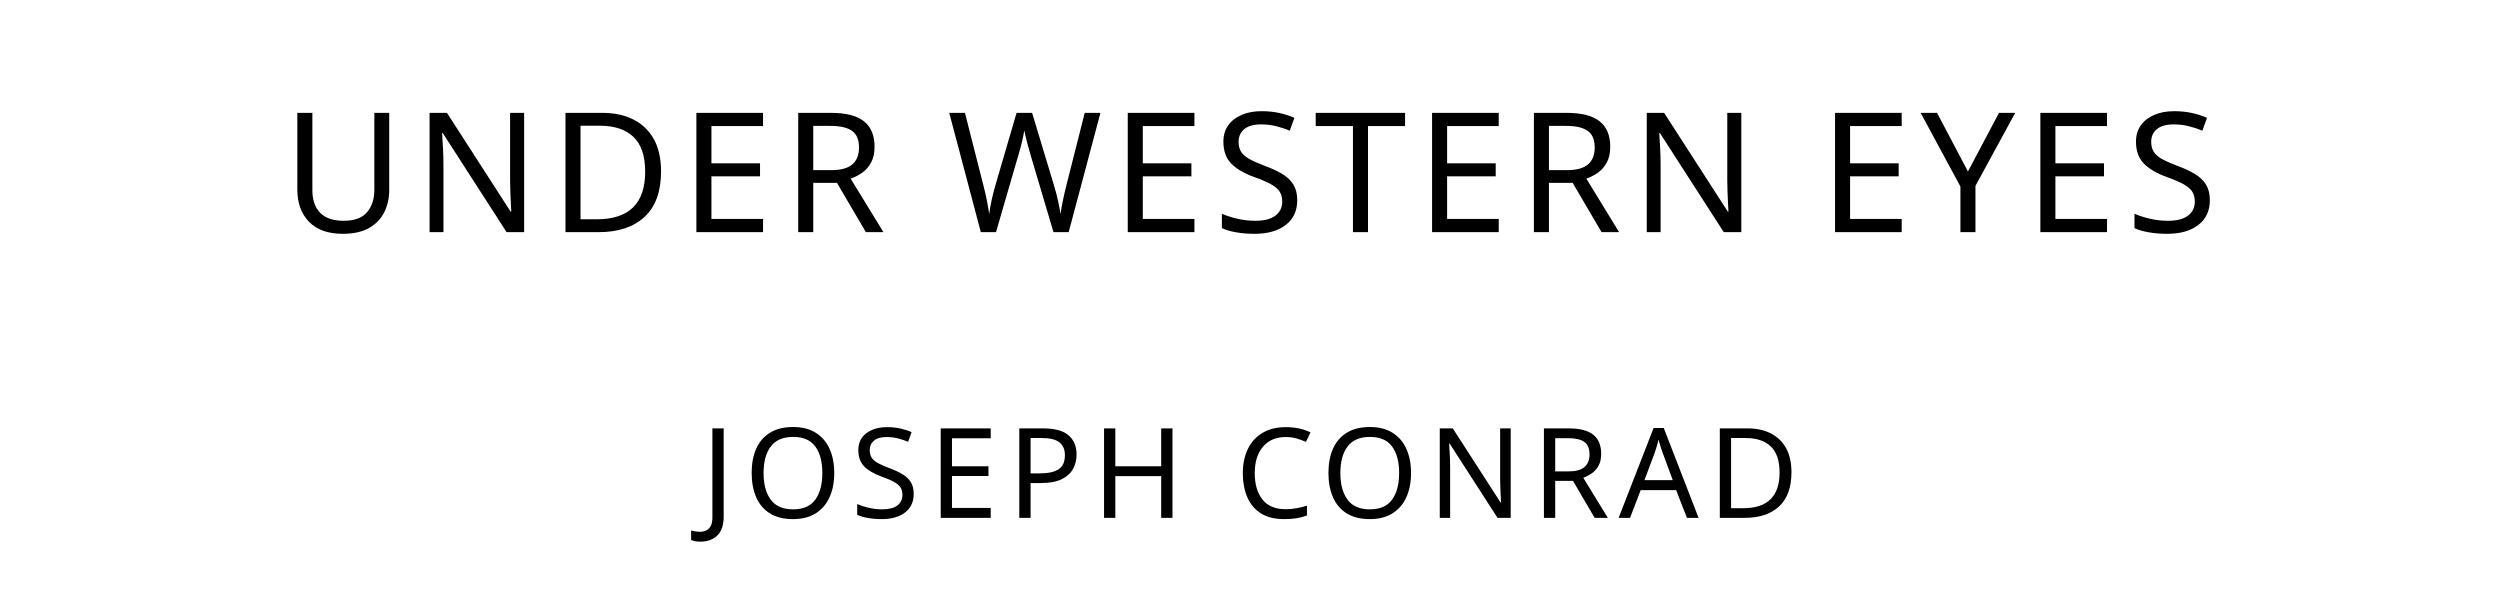
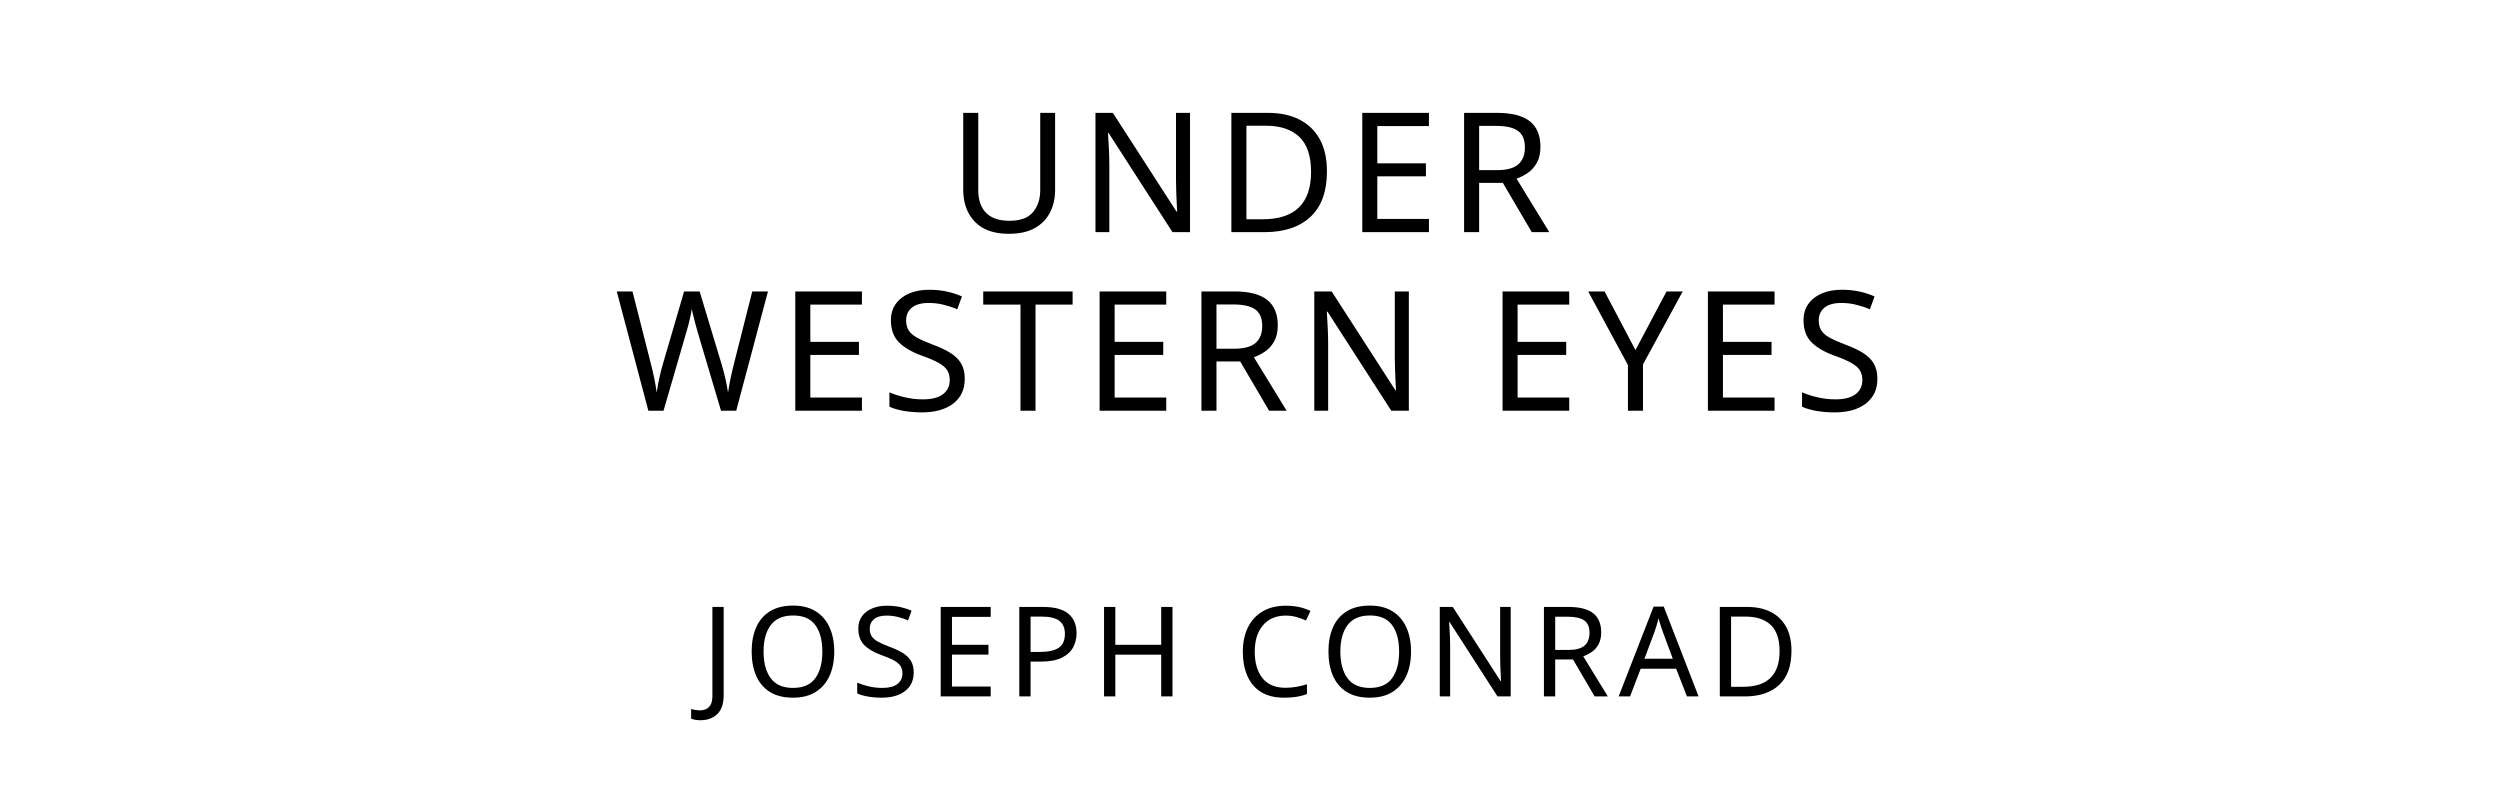
- <svg xmlns="http://www.w3.org/2000/svg" version="1.1" viewBox="0 0 1400 340">
+ <svg xmlns="http://www.w3.org/2000/svg" version="1.1" viewBox="0 0 1400 440">
  <style type="text/css">
		text{
			font-family: "League Spartan";
			letter-spacing: 5px;
			text-anchor: middle;
		}

		.title{
			font-size: 93.567px;
		}

		.author{
			font-size: 70.175px;
		}
	</style>
-   <text class="title" x="700" y="130">UNDER WESTERN EYES</text>
-   <text class="author" x="700" y="290">JOSEPH CONRAD</text>
+   <text class="title" x="700" y="130">UNDER</text>
+   <text class="title" x="700" y="230">WESTERN EYES</text>
+   <text class="author" x="700" y="390">JOSEPH CONRAD</text>
</svg>
